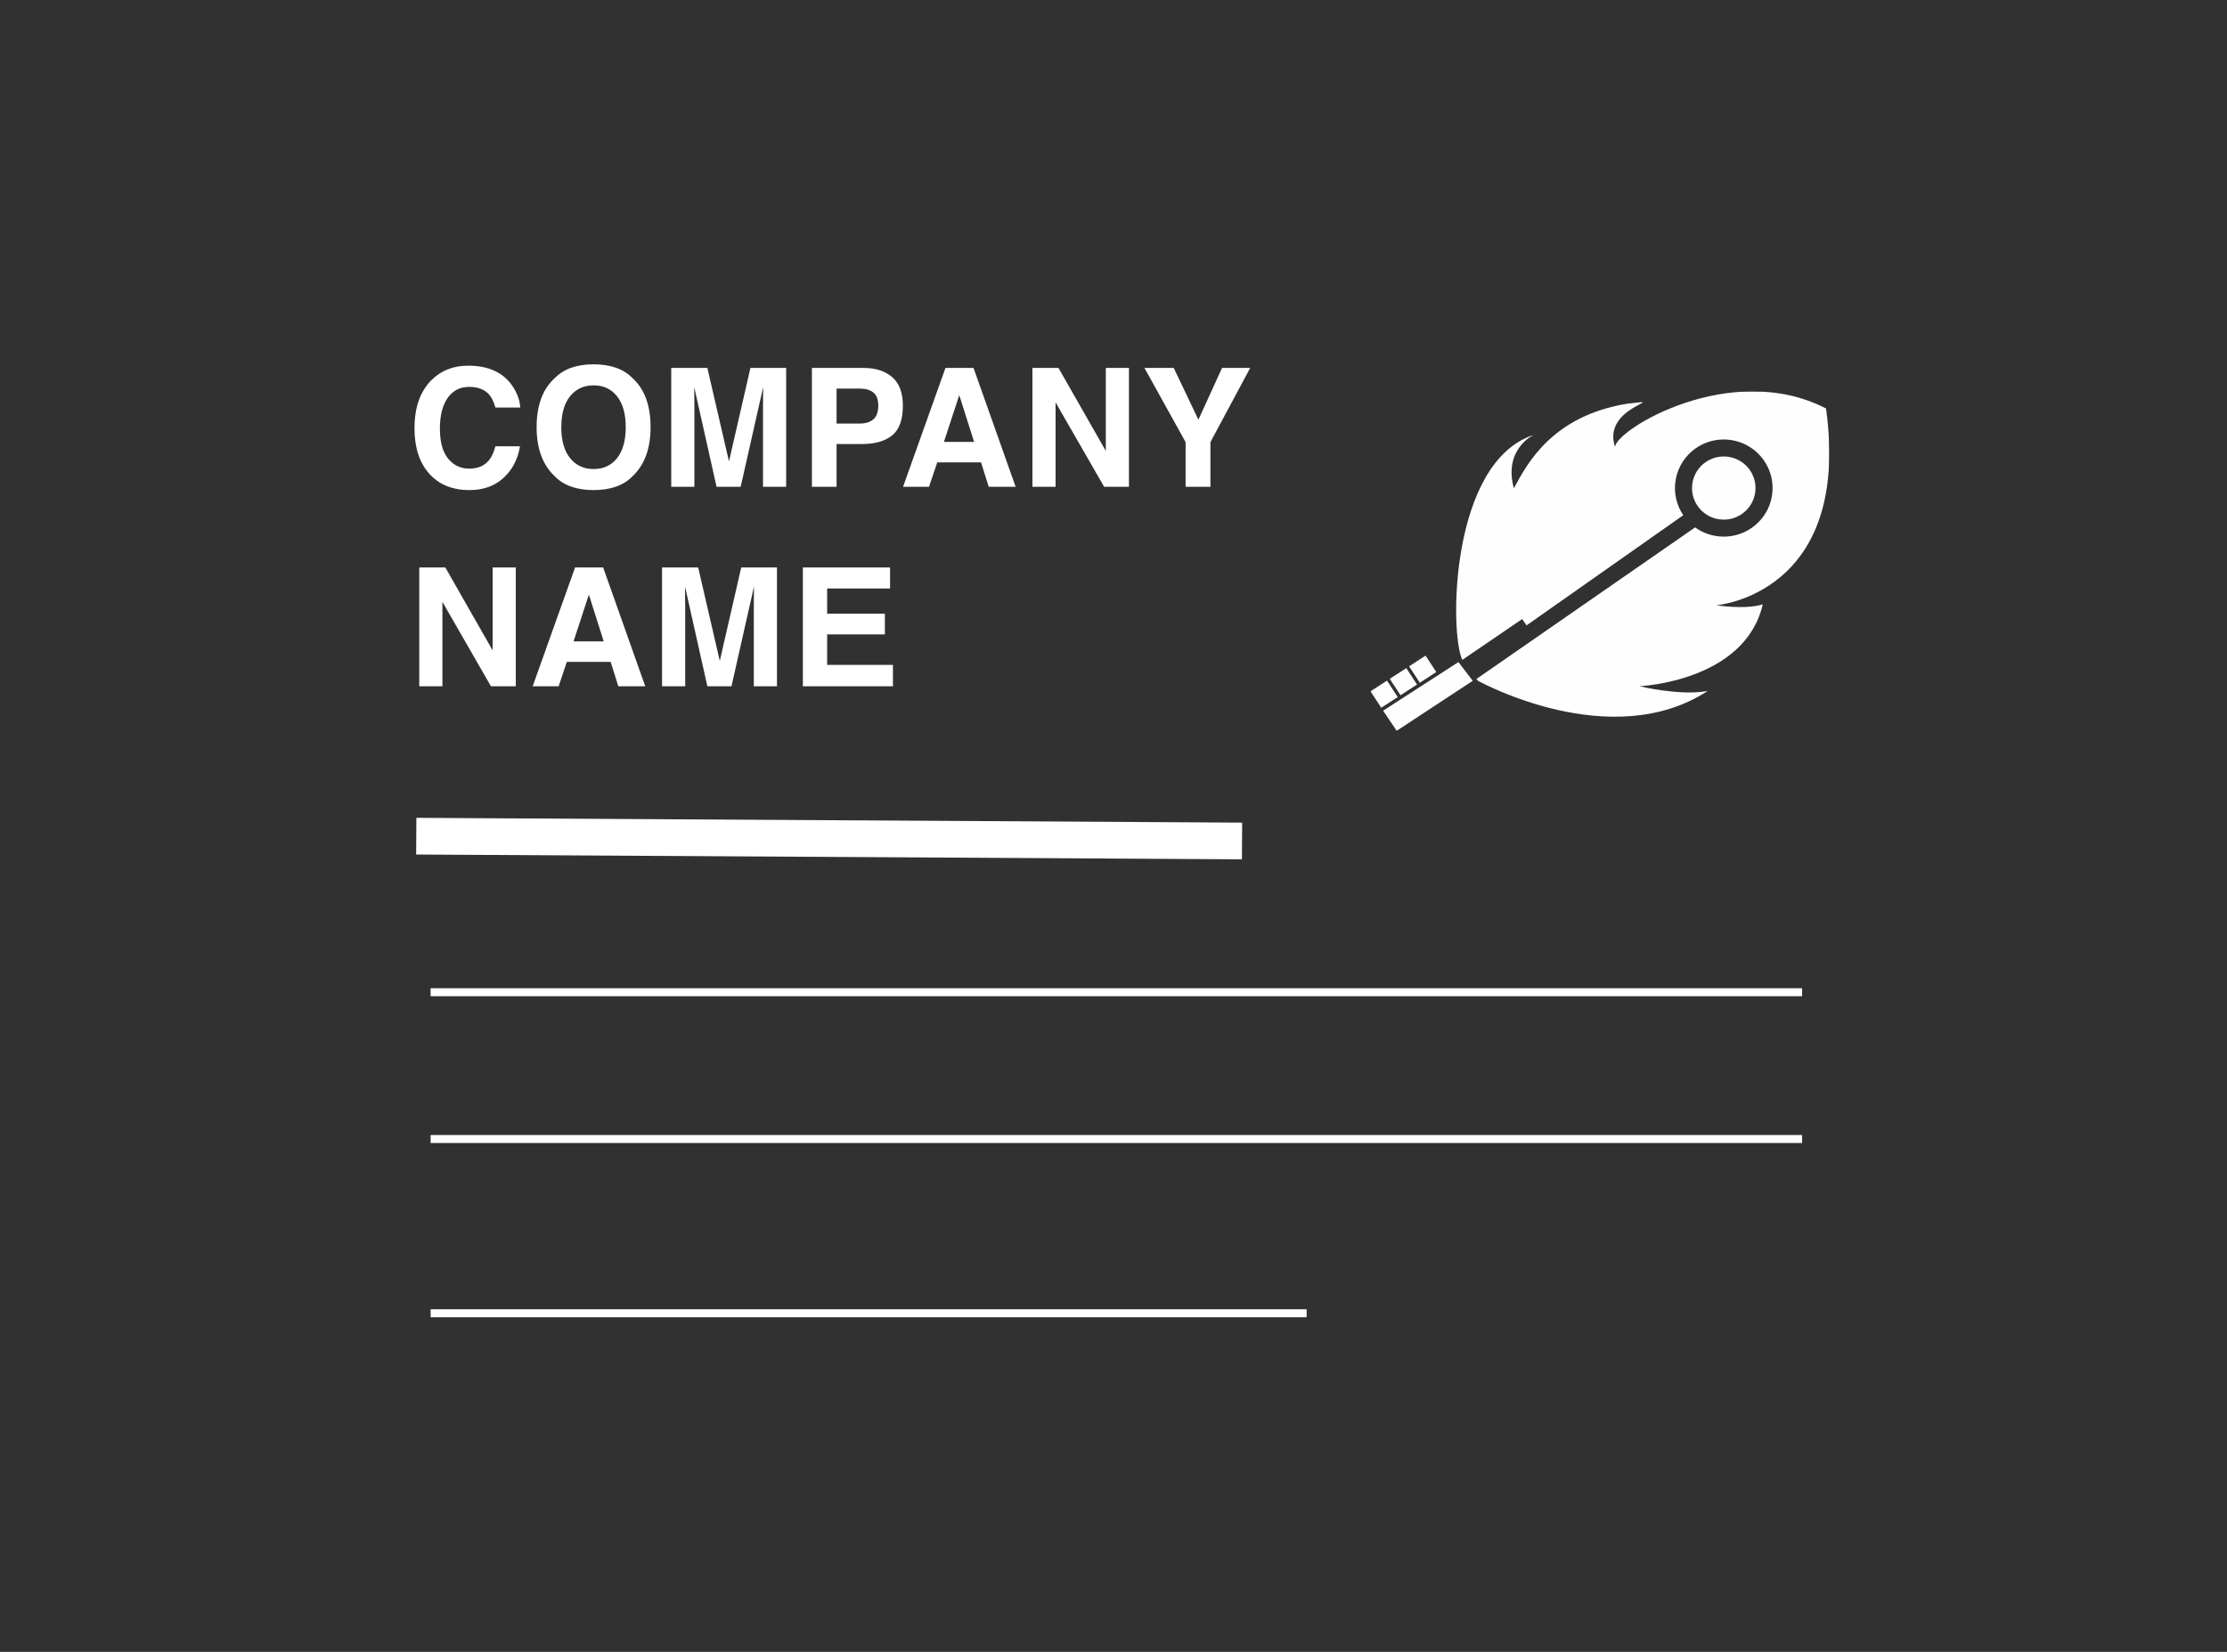
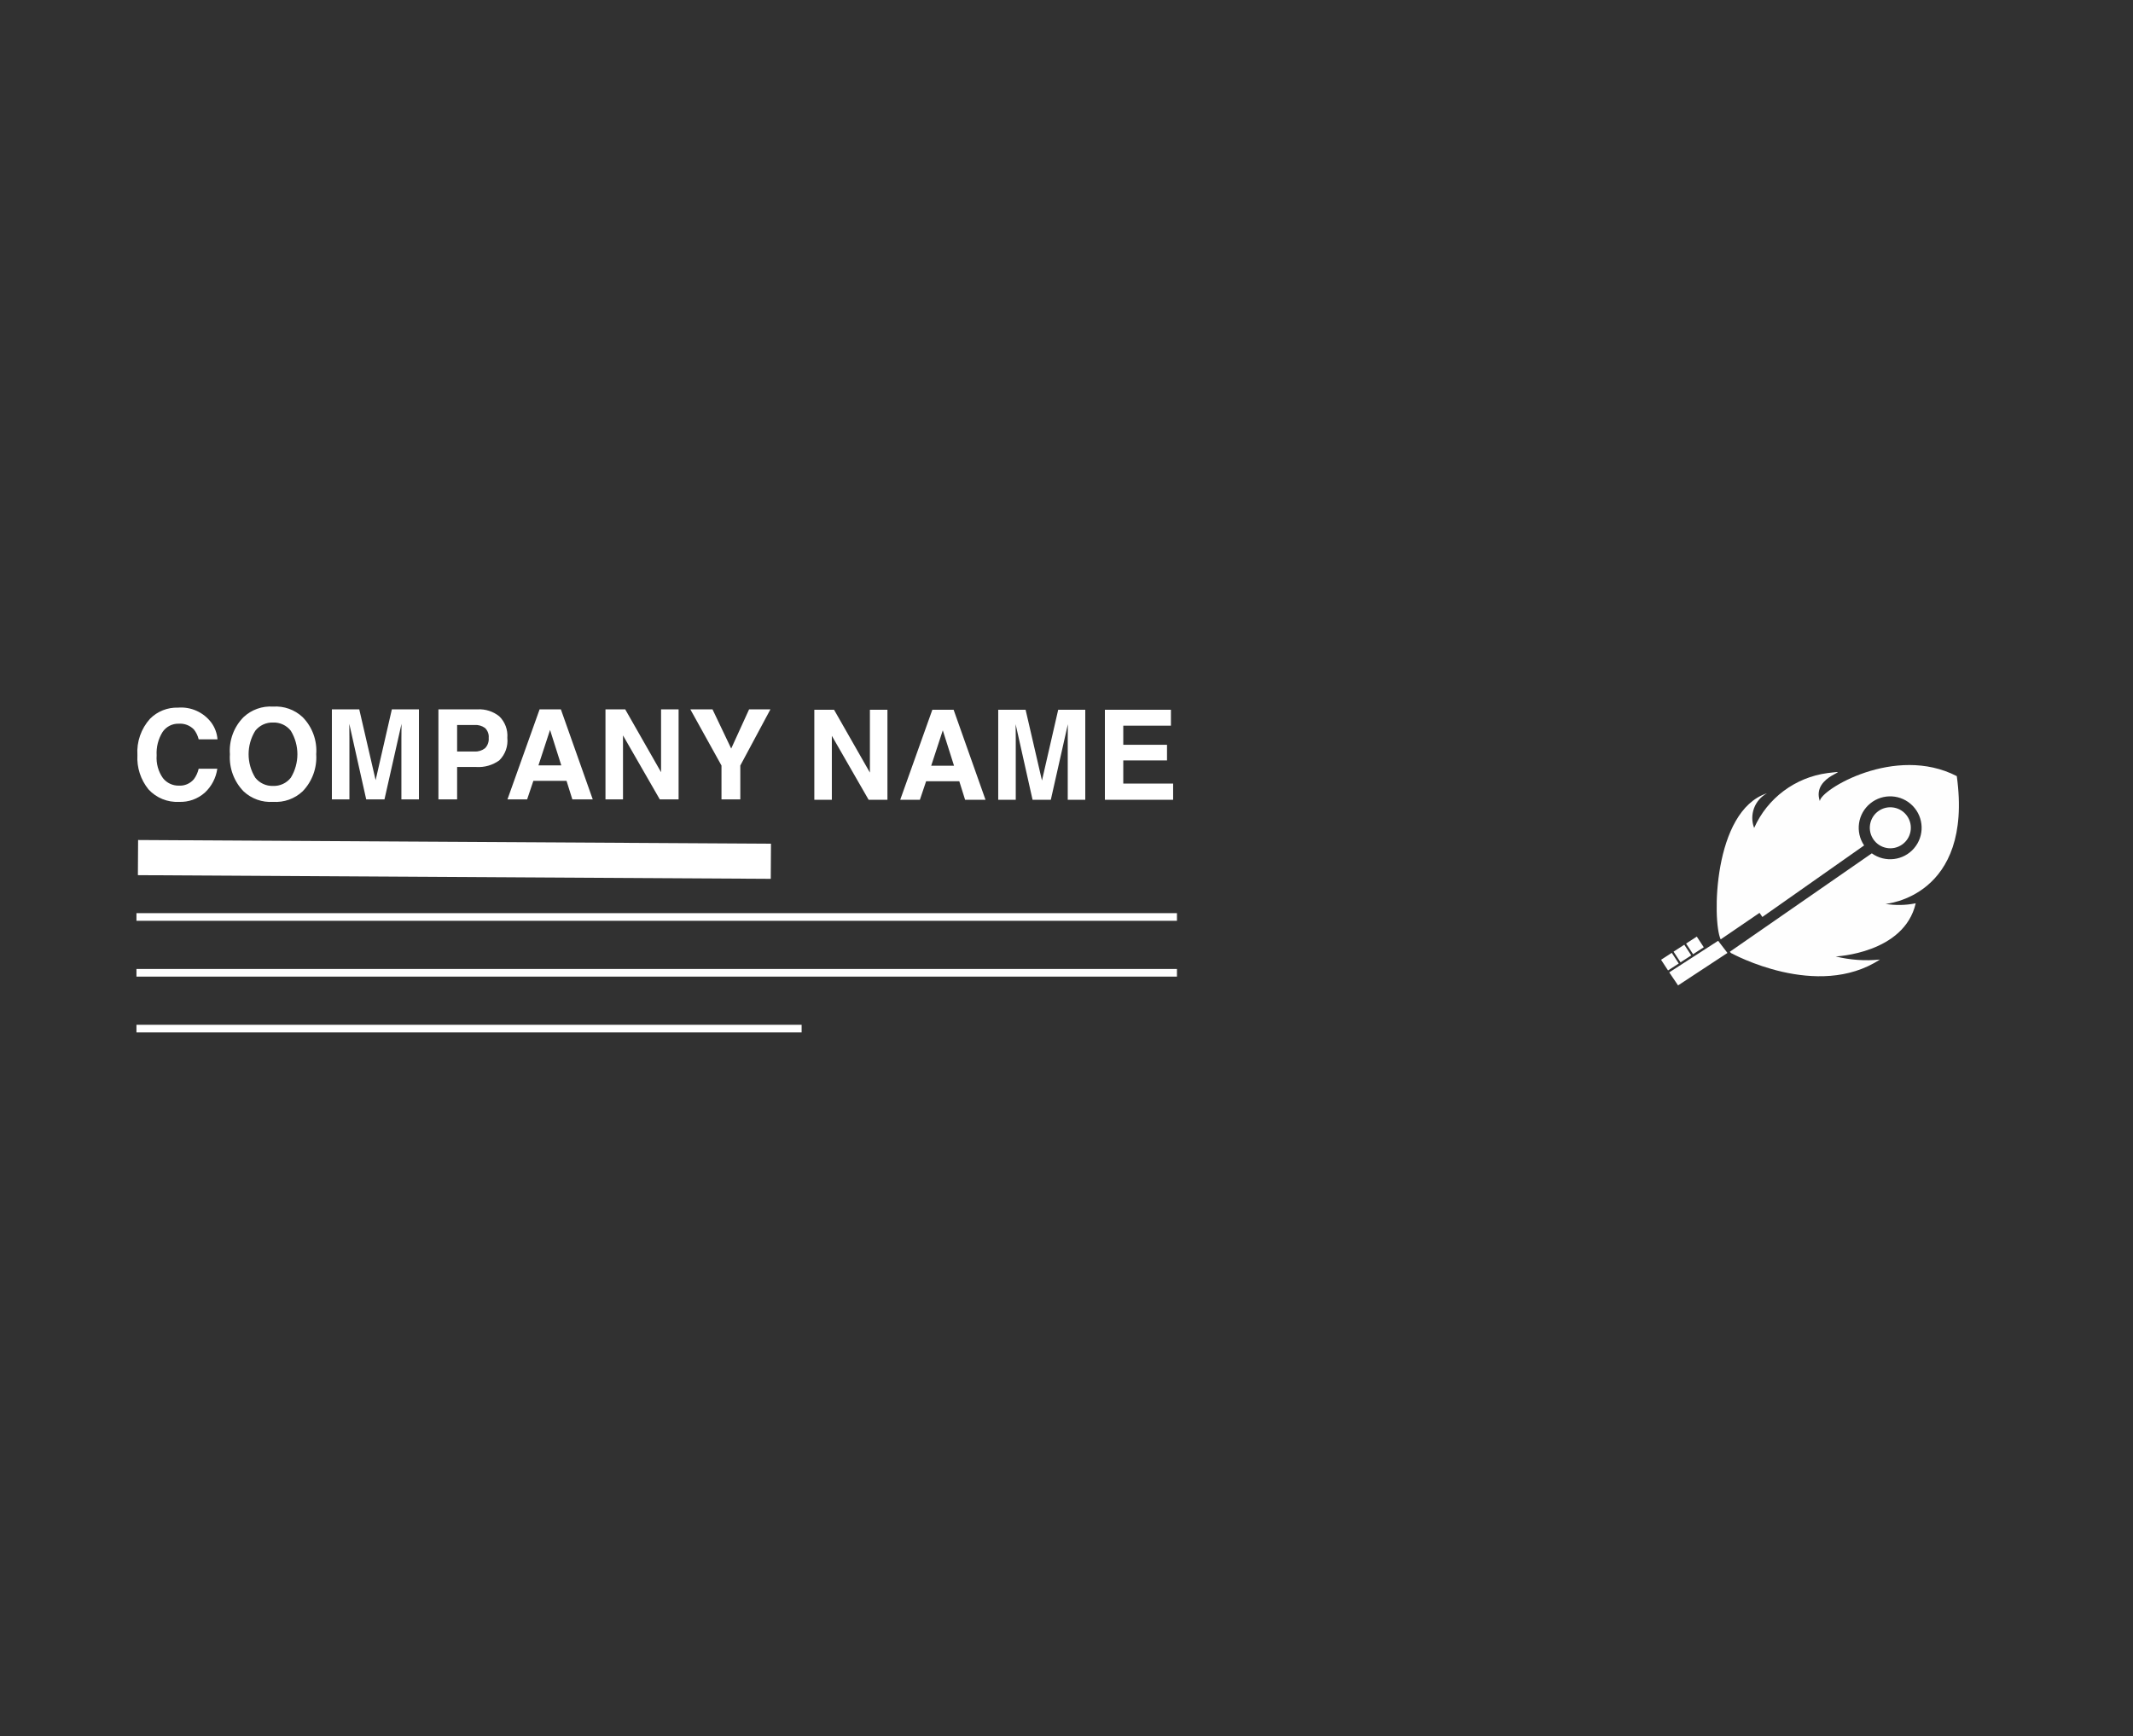
- <svg xmlns="http://www.w3.org/2000/svg" xmlns:xlink="http://www.w3.org/1999/xlink" width="279px" height="207px" viewBox="0 0 279 207" version="1.1">
-   <defs>
-     <polygon id="path-1" points="0 0 57.475 0 57.475 42.532 0 42.532" />
-   </defs>
-   <g id="Classic-Header-Statement-+-Image" stroke="none" stroke-width="1" fill="none" fill-rule="evenodd">
-     <rect id="Rectangle-Copy-14" fill="#313131" x="0" y="0" width="279" height="207" />
-     <g id="Section" transform="translate(51, 41)">
-       <path d="M3.449,63.797 L102.305,64.372" id="Line" stroke="#FFFFFF" stroke-width="4.598" stroke-linecap="square" />
-       <path d="M3.449,101.731 L174.271,101.731" id="Line-Copy" stroke="#FFFFFF" stroke-linecap="square" />
-       <path d="M3.449,83.339 L174.271,83.339" id="Line-Copy-3" stroke="#FFFFFF" stroke-linecap="square" />
-       <path d="M3.449,123.571 L112.196,123.571" id="Line-Copy-2" stroke="#FFFFFF" stroke-linecap="square" />
-       <path d="M0.929,12.675 C0.929,10.075 1.627,8.072 3.021,6.664 C4.233,5.438 5.776,4.825 7.648,4.825 C10.154,4.825 11.986,5.647 13.144,7.29 C13.784,8.213 14.127,9.139 14.175,10.069 L11.063,10.069 C10.861,9.355 10.601,8.816 10.285,8.452 C9.719,7.806 8.881,7.482 7.769,7.482 C6.638,7.482 5.745,7.939 5.092,8.851 C4.439,9.764 4.112,11.055 4.112,12.726 C4.112,14.396 4.457,15.647 5.147,16.479 C5.838,17.311 6.715,17.727 7.779,17.727 C8.87,17.727 9.702,17.37 10.275,16.656 C10.591,16.272 10.854,15.696 11.063,14.928 L14.144,14.928 C13.875,16.552 13.186,17.872 12.078,18.889 C10.97,19.906 9.551,20.414 7.82,20.414 C5.678,20.414 3.994,19.727 2.768,18.353 C1.542,16.972 0.929,15.08 0.929,12.675 Z M23.371,17.777 C24.604,17.777 25.582,17.323 26.306,16.413 C27.03,15.504 27.392,14.211 27.392,12.534 C27.392,10.863 27.03,9.572 26.306,8.659 C25.582,7.747 24.604,7.29 23.371,7.29 C22.139,7.29 21.155,7.745 20.421,8.654 C19.687,9.564 19.32,10.857 19.32,12.534 C19.32,14.211 19.687,15.504 20.421,16.413 C21.155,17.323 22.139,17.777 23.371,17.777 Z M30.504,12.534 C30.504,15.208 29.753,17.255 28.251,18.677 C27.126,19.835 25.5,20.414 23.371,20.414 C21.243,20.414 19.616,19.835 18.491,18.677 C16.983,17.255 16.228,15.208 16.228,12.534 C16.228,9.806 16.983,7.759 18.491,6.391 C19.616,5.233 21.243,4.654 23.371,4.654 C25.5,4.654 27.126,5.233 28.251,6.391 C29.753,7.759 30.504,9.806 30.504,12.534 Z M43.014,5.108 L47.49,5.108 L47.49,20 L44.59,20 L44.59,9.927 C44.59,9.638 44.594,9.232 44.6,8.71 C44.607,8.188 44.611,7.785 44.611,7.503 L41.792,20 L38.771,20 L35.972,7.503 C35.972,7.785 35.976,8.188 35.983,8.71 C35.989,9.232 35.993,9.638 35.993,9.927 L35.993,20 L33.093,20 L33.093,5.108 L37.619,5.108 L40.327,16.818 L43.014,5.108 Z M59.03,9.846 C59.03,9.072 58.827,8.52 58.419,8.19 C58.012,7.86 57.441,7.695 56.707,7.695 L53.807,7.695 L53.807,12.079 L56.707,12.079 C57.441,12.079 58.012,11.901 58.419,11.544 C58.827,11.187 59.03,10.621 59.03,9.846 Z M62.112,9.826 C62.112,11.584 61.667,12.827 60.778,13.554 C59.889,14.282 58.62,14.645 56.969,14.645 L53.807,14.645 L53.807,20 L50.716,20 L50.716,5.108 L57.202,5.108 C58.697,5.108 59.889,5.492 60.778,6.26 C61.667,7.028 62.112,8.216 62.112,9.826 Z M67.257,14.373 L71.036,14.373 L69.177,8.513 L67.257,14.373 Z M67.449,5.108 L70.965,5.108 L76.239,20 L72.864,20 L71.905,16.939 L66.419,16.939 L65.388,20 L62.135,20 L67.449,5.108 Z M78.343,5.108 L81.606,5.108 L87.537,15.504 L87.537,5.108 L90.436,5.108 L90.436,20 L87.325,20 L81.243,9.422 L81.243,20 L78.343,20 L78.343,5.108 Z M102.098,5.108 L105.624,5.108 L100.643,14.403 L100.643,20 L97.532,20 L97.532,14.403 L92.379,5.108 L96.046,5.108 L99.138,11.594 L102.098,5.108 Z M1.526,30.108 L4.789,30.108 L10.719,40.504 L10.719,30.108 L13.619,30.108 L13.619,45 L10.507,45 L4.425,34.422 L4.425,45 L1.526,45 L1.526,30.108 Z M20.856,39.373 L24.634,39.373 L22.775,33.513 L20.856,39.373 Z M21.047,30.108 L24.563,30.108 L29.837,45 L26.463,45 L25.503,41.939 L20.017,41.939 L18.986,45 L15.733,45 L21.047,30.108 Z M41.863,30.108 L46.338,30.108 L46.338,45 L43.439,45 L43.439,34.927 C43.439,34.638 43.442,34.232 43.449,33.71 C43.455,33.188 43.459,32.785 43.459,32.503 L40.64,45 L37.619,45 L34.821,32.503 C34.821,32.785 34.824,33.188 34.831,33.71 C34.838,34.232 34.841,34.638 34.841,34.927 L34.841,45 L31.941,45 L31.941,30.108 L36.468,30.108 L39.175,41.818 L41.863,30.108 Z M60.505,32.745 L52.625,32.745 L52.625,35.907 L59.859,35.907 L59.859,38.494 L52.625,38.494 L52.625,42.323 L60.869,42.323 L60.869,45 L49.584,45 L49.584,30.108 L60.505,30.108 L60.505,32.745 Z" id="COMPANYNAME" fill="#FFFFFF" fill-rule="nonzero" />
-       <g id="Group-3" transform="translate(120.6975, 8.0465)">
-         <mask id="mask-2" fill="white">
-           <use xlink:href="#path-1" />
-         </mask>
-         <g id="Clip-2" />
-         <path d="M12.811,36.266 L3.282,42.532 L1.581,40.014 L11.016,33.921 L12.811,36.266 Z M1.346,39.645 L0,37.584 L2.07,36.245 L3.413,38.305 L1.346,39.645 Z M3.76,38.076 L2.414,36.019 L4.484,34.679 L5.83,36.736 L3.76,38.076 Z M4.831,34.453 L6.898,33.113 L8.244,35.171 L6.18,36.511 L4.831,34.453 Z M44.949,8.216 C47.112,8.596 48.555,10.648 48.17,12.801 C47.791,14.955 45.726,16.39 43.566,16.01 C41.4,15.63 39.958,13.578 40.342,11.424 C40.724,9.271 42.789,7.836 44.949,8.216 L44.949,8.216 Z M11.492,33.621 C9.876,30.173 9.991,8.867 20.438,5.454 C20.438,5.454 16.611,7.23 17.963,12.142 C19.725,8.809 22.938,3.075 32.098,1.554 C37.968,0.855 28.88,1.825 30.643,6.969 C30.699,4.805 45.176,-4.002 57.069,2.142 C60.289,25.495 43.312,26.8 43.312,26.8 C43.312,26.8 46.968,27.382 49.142,26.683 C46.912,36.383 33.695,36.944 33.695,36.944 C33.695,36.944 38.716,38.188 42.241,37.542 C30.143,45.434 13.65,36.359 13.65,36.359 C13.585,36.38 13.447,36.258 13.265,36.043 L40.668,17.044 C41.392,17.57 42.247,17.94 43.192,18.107 C46.517,18.695 49.692,16.486 50.28,13.171 C50.867,9.861 48.648,6.703 45.32,6.118 C41.996,5.531 38.82,7.743 38.235,11.055 C37.944,12.671 38.331,14.255 39.186,15.515 L19.549,29.323 L19.001,28.528 L11.521,33.634 L11.492,33.621 Z" id="Fill-1" fill="#FEFEFE" mask="url(#mask-2)" />
-       </g>
-     </g>
-   </g>
+ <svg xmlns="http://www.w3.org/2000/svg" width="279" height="227" viewBox="0 0 279 227">
+   <rect x="-155" y="-127" width="589" height="481" fill="#313131" />
+   <path d="M20.349,112.204l78.183.454" fill="none" stroke="#fff" stroke-linecap="square" stroke-width="4.598" />
+   <path d="M18.349,127.262H153.447" fill="none" stroke="#fff" stroke-linecap="square" />
+   <path d="M18.349,119.96H153.447" fill="none" stroke="#fff" stroke-linecap="square" />
+   <path d="M18.349,134.563h86.005" fill="none" stroke="#fff" stroke-linecap="square" />
+   <path d="M17.973,98.781a6.466,6.466,0,0,1,1.654-4.754,4.931,4.931,0,0,1,3.659-1.454,4.949,4.949,0,0,1,4.347,1.95,4.219,4.219,0,0,1,.815,2.197H25.987a3.322,3.322,0,0,0-.615-1.278,2.504,2.504,0,0,0-1.99-.767,2.465,2.465,0,0,0-2.117,1.083,5.202,5.202,0,0,0-.775,3.064,4.567,4.567,0,0,0,.819,2.968,2.588,2.588,0,0,0,2.081.987,2.381,2.381,0,0,0,1.974-.847,3.686,3.686,0,0,0,.623-1.366h2.437a5.285,5.285,0,0,1-1.634,3.132,4.788,4.788,0,0,1-3.368,1.207,5.078,5.078,0,0,1-3.995-1.63A6.527,6.527,0,0,1,17.973,98.781Zm17.748,4.035a2.81,2.81,0,0,0,2.321-1.079,5.901,5.901,0,0,0,0-6.132,2.807,2.807,0,0,0-2.321-1.083,2.844,2.844,0,0,0-2.333,1.079,5.839,5.839,0,0,0,0,6.136A2.842,2.842,0,0,0,35.721,102.816Zm5.641-4.147a6.369,6.369,0,0,1-1.782,4.858,5.137,5.137,0,0,1-3.859,1.374,5.135,5.135,0,0,1-3.859-1.374,6.354,6.354,0,0,1-1.79-4.858,6.23,6.23,0,0,1,1.79-4.858,5.137,5.137,0,0,1,3.859-1.374,5.135,5.135,0,0,1,3.859,1.374A6.245,6.245,0,0,1,41.362,98.669Zm9.894-5.872h3.54v11.777H52.503V96.608q0-.344.008-.963t.008-.955l-2.229,9.884H47.901L45.688,94.69q0,.336.008.955t.008.963v7.966H43.411V92.797h3.58l2.141,9.261Zm12.667,3.747a1.593,1.593,0,0,0-.483-1.31,2.098,2.098,0,0,0-1.354-.392H59.792V98.31h2.293a1.988,1.988,0,0,0,1.354-.423A1.695,1.695,0,0,0,63.923,96.544Zm2.437-.016a3.614,3.614,0,0,1-1.055,2.948,4.645,4.645,0,0,1-3.012.863H59.792v4.235H57.347V92.797h5.13a4.182,4.182,0,0,1,2.829.911A3.531,3.531,0,0,1,66.36,96.528Zm4.069,3.596h2.988l-1.47-4.634Zm.152-7.327h2.781l4.17,11.777H74.863l-.759-2.421H69.765l-.815,2.421H66.377Zm8.616,0h2.581l4.69,8.222V92.797h2.293v11.777H86.3l-4.81-8.366v8.366H79.197Zm18.787,0h2.789l-3.939,7.351v4.427H94.372v-4.427l-4.075-7.351h2.9l2.445,5.13Zm8.53.052h2.581l4.69,8.222V92.849h2.293v11.777h-2.461l-4.81-8.366v8.366h-2.293Zm15.287,7.327h2.988l-1.47-4.634Zm.152-7.327h2.781l4.171,11.777h-2.669l-.759-2.421h-4.339l-.815,2.421H117.75Zm16.462,0h3.54v11.777h-2.293V96.66q0-.344.008-.963t.008-.955l-2.229,9.884H135.06l-2.213-9.884q0,.336.008.955t.008.963v7.966H130.57V92.849h3.58l2.141,9.261Zm14.744,2.085h-6.232v2.501h5.721V99.48h-5.721v3.028h6.52v2.117h-8.925V92.849h8.637Z" fill="#fff" />
+   <path d="M225.953,124.665l-6.459,4.247-1.153-1.706,6.396-4.13Zm-7.771,2.29-.912-1.396,1.403-.908.911,1.396Zm1.636-1.063-.912-1.395,1.403-.908.912,1.395Zm.726-2.456,1.401-.908.912,1.395-1.399.908Zm27.194-17.784a2.683,2.683,0,1,1-3.123,2.175,2.68,2.68,0,0,1,3.123-2.175Zm-22.679,17.22c-1.095-2.337-1.017-16.779,6.064-19.093a3.667,3.667,0,0,0-1.678,4.534,12.278,12.278,0,0,1,9.582-7.177c3.979-.474-2.181.184-.987,3.67.038-1.467,9.851-7.436,17.912-3.272,2.183,15.829-9.325,16.714-9.325,16.714a10.888,10.888,0,0,0,3.952-.079c-1.512,6.575-10.47,6.955-10.47,6.955a17.038,17.038,0,0,0,5.793.405c-8.2,5.35-19.38-.802-19.38-.802-.043.014-.138-.068-.261-.214l18.575-12.878a4.115,4.115,0,1,0-1.006-1.035L230.52,119.96l-.371-.539-5.07,3.461Z" fill="#fefefe" fill-rule="evenodd" />
</svg>
